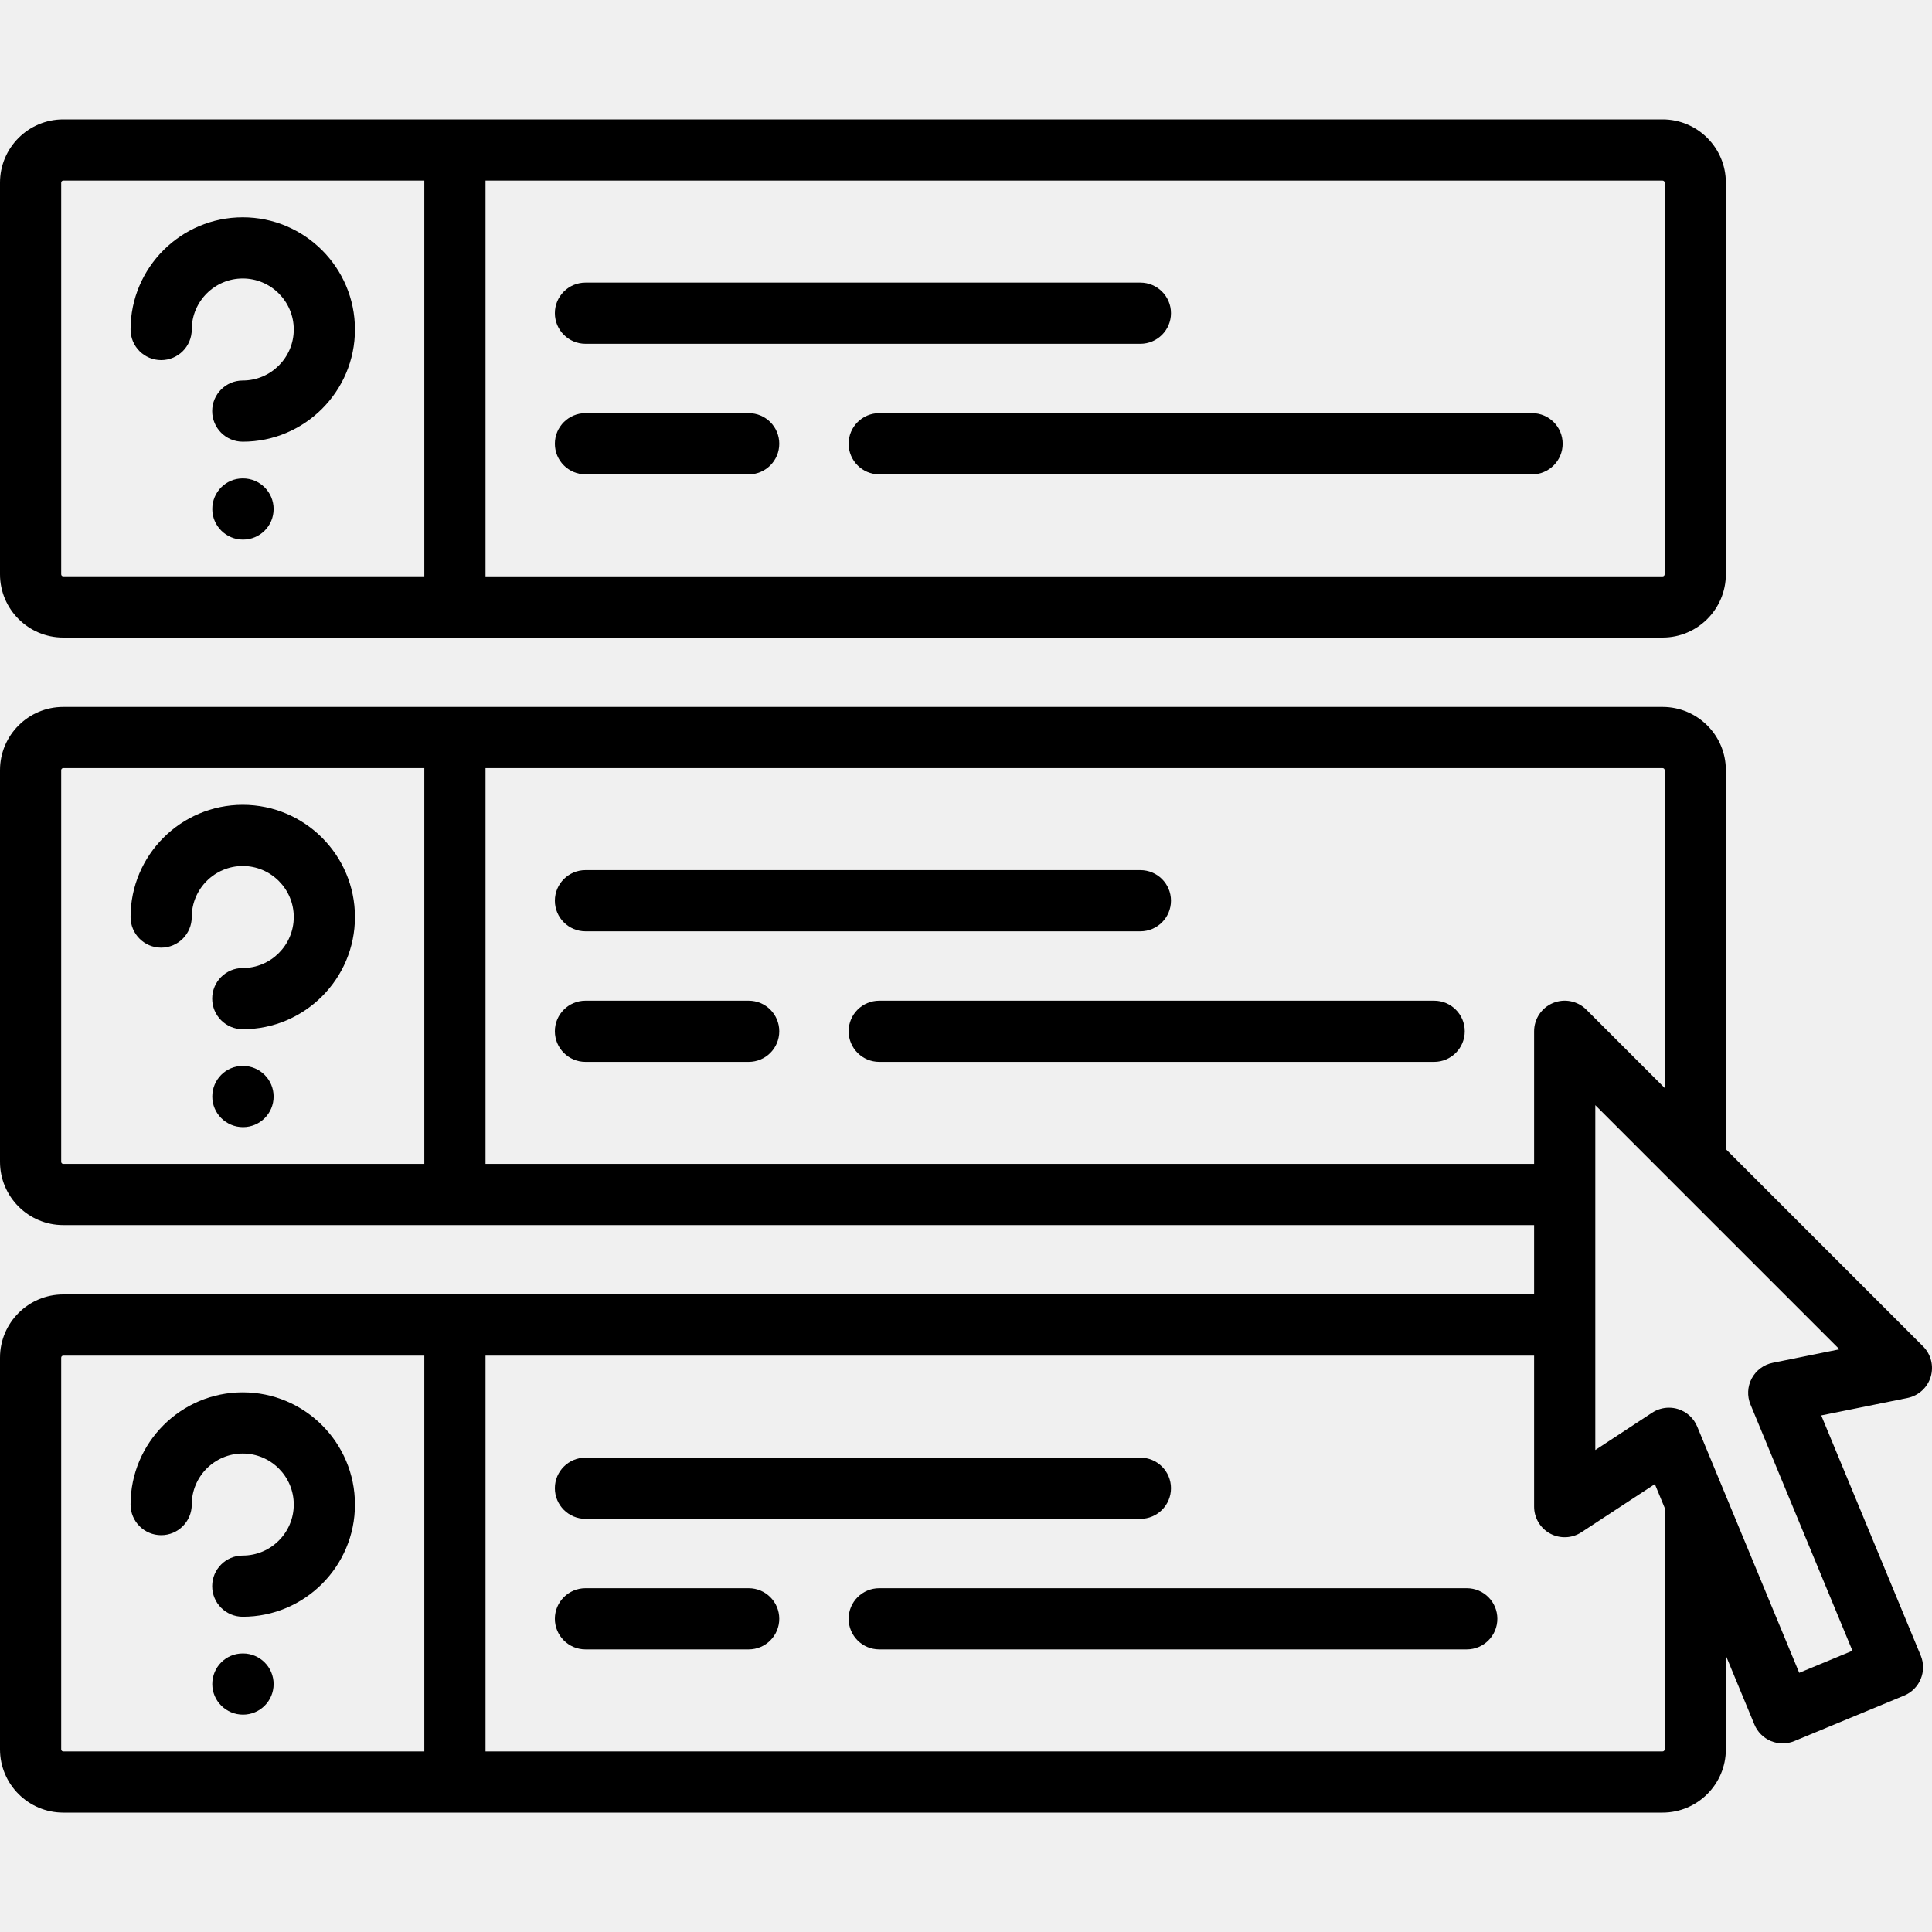
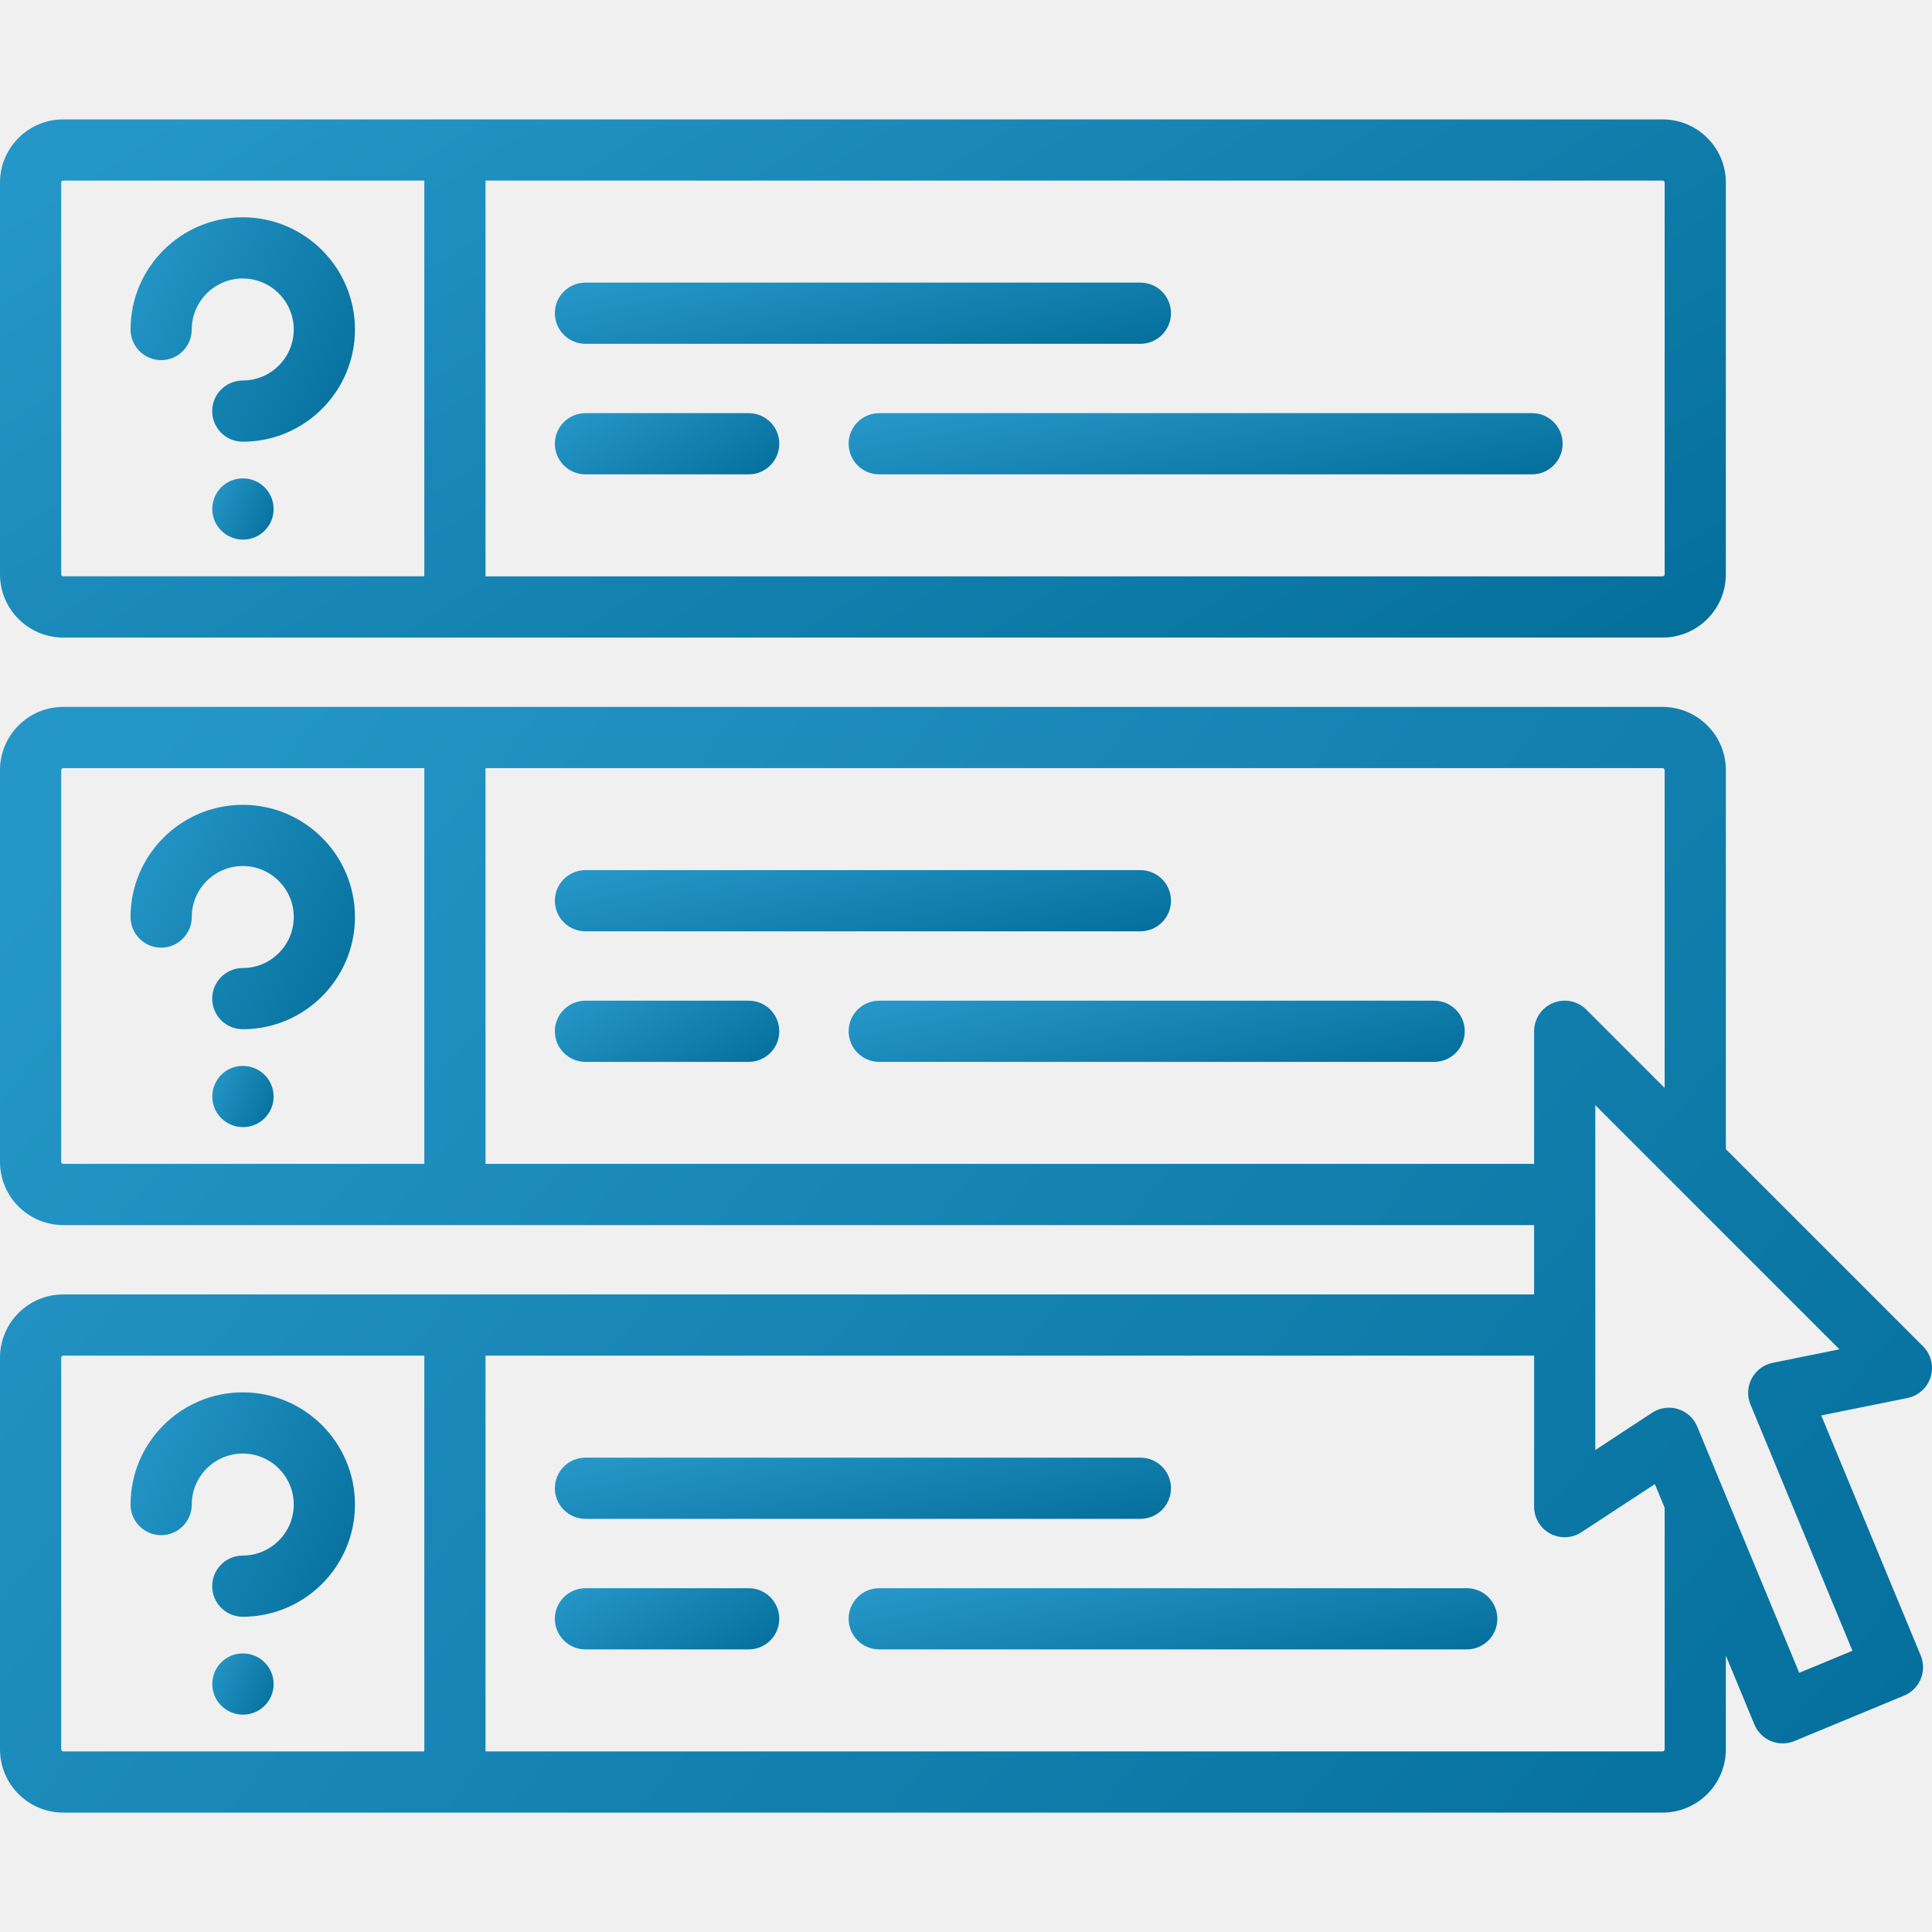
<svg xmlns="http://www.w3.org/2000/svg" width="40" height="40" viewBox="0 0 40 40" fill="none">
  <g clipPath="url(#clip0_1422_18764)">
    <path d="M34.422 2.472H1.309C0.587 2.472 0 3.059 0 3.781V11.89C0 12.612 0.587 13.2 1.309 13.2H34.422C35.144 13.2 35.732 12.612 35.732 11.89V3.781C35.732 3.059 35.145 2.472 34.422 2.472ZM8.785 11.932H1.309C1.286 11.932 1.267 11.914 1.267 11.89V3.781C1.267 3.758 1.286 3.739 1.309 3.739H8.785V11.932ZM34.465 11.89C34.465 11.914 34.446 11.933 34.422 11.933H10.052V3.739H34.422C34.446 3.739 34.465 3.758 34.465 3.781V11.89Z" fill="url(#paint0_linear_1422_18764)" />
    <path d="M23.61 5.851H12.122C11.772 5.851 11.488 6.134 11.488 6.484C11.488 6.834 11.772 7.118 12.122 7.118H23.61C23.96 7.118 24.244 6.834 24.244 6.484C24.244 6.134 23.96 5.851 23.61 5.851Z" fill="url(#paint1_linear_1422_18764)" />
    <path d="M31.72 8.554H18.204C17.854 8.554 17.57 8.837 17.57 9.187C17.57 9.537 17.854 9.821 18.204 9.821H31.72C32.069 9.821 32.353 9.537 32.353 9.187C32.353 8.837 32.069 8.554 31.72 8.554Z" fill="url(#paint2_linear_1422_18764)" />
    <path d="M15.501 8.554H12.122C11.772 8.554 11.488 8.837 11.488 9.187C11.488 9.537 11.772 9.821 12.122 9.821H15.501C15.851 9.821 16.134 9.537 16.134 9.187C16.134 8.837 15.851 8.554 15.501 8.554Z" fill="url(#paint3_linear_1422_18764)" />
    <path d="M5.026 4.499C3.745 4.499 2.703 5.541 2.703 6.822C2.703 7.172 2.987 7.456 3.337 7.456C3.686 7.456 3.97 7.172 3.97 6.822C3.97 6.24 4.444 5.766 5.026 5.766C5.608 5.766 6.082 6.24 6.082 6.822C6.082 7.404 5.608 7.878 5.026 7.878C4.676 7.878 4.393 8.162 4.393 8.511C4.393 8.861 4.676 9.145 5.026 9.145C6.307 9.145 7.349 8.103 7.349 6.822C7.349 5.541 6.307 4.499 5.026 4.499Z" fill="url(#paint4_linear_1422_18764)" />
    <path d="M5.031 9.905H5.025C4.675 9.905 4.395 10.189 4.395 10.539C4.395 10.889 4.682 11.172 5.031 11.172C5.381 11.172 5.665 10.889 5.665 10.539C5.665 10.189 5.381 9.905 5.031 9.905Z" fill="url(#paint5_linear_1422_18764)" />
    <path d="M23.61 18.015H12.122C11.772 18.015 11.488 18.298 11.488 18.648C11.488 18.998 11.772 19.282 12.122 19.282H23.61C23.96 19.282 24.244 18.998 24.244 18.648C24.244 18.298 23.96 18.015 23.61 18.015Z" fill="url(#paint6_linear_1422_18764)" />
    <path d="M29.692 20.718H18.204C17.854 20.718 17.57 21.001 17.57 21.351C17.57 21.701 17.854 21.985 18.204 21.985H29.692C30.042 21.985 30.326 21.701 30.326 21.351C30.326 21.001 30.042 20.718 29.692 20.718Z" fill="url(#paint7_linear_1422_18764)" />
    <path d="M15.501 20.718H12.122C11.772 20.718 11.488 21.001 11.488 21.351C11.488 21.701 11.772 21.985 12.122 21.985H15.501C15.851 21.985 16.134 21.701 16.134 21.351C16.134 21.001 15.851 20.718 15.501 20.718Z" fill="url(#paint8_linear_1422_18764)" />
    <path d="M5.026 16.663C3.745 16.663 2.703 17.705 2.703 18.986C2.703 19.336 2.987 19.62 3.337 19.62C3.686 19.62 3.97 19.336 3.97 18.986C3.97 18.404 4.444 17.93 5.026 17.93C5.608 17.93 6.082 18.404 6.082 18.986C6.082 19.568 5.608 20.042 5.026 20.042C4.676 20.042 4.393 20.326 4.393 20.675C4.393 21.025 4.676 21.309 5.026 21.309C6.307 21.309 7.349 20.267 7.349 18.986C7.349 17.705 6.307 16.663 5.026 16.663Z" fill="url(#paint9_linear_1422_18764)" />
    <path d="M5.031 22.069H5.025C4.675 22.069 4.395 22.353 4.395 22.703C4.395 23.053 4.682 23.336 5.031 23.336C5.381 23.336 5.665 23.053 5.665 22.703C5.665 22.353 5.381 22.069 5.031 22.069Z" fill="url(#paint10_linear_1422_18764)" />
    <path d="M23.61 30.179H12.122C11.772 30.179 11.488 30.462 11.488 30.812C11.488 31.162 11.772 31.446 12.122 31.446H23.61C23.96 31.446 24.244 31.162 24.244 30.812C24.244 30.462 23.96 30.179 23.61 30.179Z" fill="url(#paint11_linear_1422_18764)" />
    <path d="M30.368 32.882H18.204C17.854 32.882 17.57 33.166 17.57 33.515C17.57 33.865 17.854 34.149 18.204 34.149H30.368C30.718 34.149 31.001 33.865 31.001 33.515C31.001 33.166 30.718 32.882 30.368 32.882Z" fill="url(#paint12_linear_1422_18764)" />
    <path d="M15.501 32.882H12.122C11.772 32.882 11.488 33.166 11.488 33.515C11.488 33.865 11.772 34.149 12.122 34.149H15.501C15.851 34.149 16.134 33.865 16.134 33.515C16.134 33.166 15.851 32.882 15.501 32.882Z" fill="url(#paint13_linear_1422_18764)" />
    <path d="M5.026 28.827C3.745 28.827 2.703 29.869 2.703 31.15C2.703 31.5 2.987 31.784 3.337 31.784C3.686 31.784 3.97 31.5 3.97 31.15C3.97 30.568 4.444 30.094 5.026 30.094C5.608 30.094 6.082 30.568 6.082 31.15C6.082 31.732 5.608 32.206 5.026 32.206C4.676 32.206 4.393 32.49 4.393 32.84C4.393 33.189 4.676 33.473 5.026 33.473C6.307 33.473 7.349 32.431 7.349 31.15C7.349 29.869 6.307 28.827 5.026 28.827Z" fill="url(#paint14_linear_1422_18764)" />
    <path d="M5.031 34.233H5.025C4.675 34.233 4.395 34.517 4.395 34.867C4.395 35.217 4.682 35.5 5.031 35.5C5.381 35.5 5.665 35.217 5.665 34.867C5.665 34.517 5.381 34.233 5.031 34.233Z" fill="url(#paint15_linear_1422_18764)" />
    <path d="M39.973 28.506C40.04 28.282 39.98 28.04 39.815 27.875L35.732 23.792V15.945C35.732 15.223 35.144 14.636 34.422 14.636H1.309C0.587 14.636 0 15.223 0 15.945V24.054C0 24.776 0.587 25.364 1.309 25.364H31.762V26.8H1.309C0.587 26.8 0 27.387 0 28.109V36.218C0 36.94 0.587 37.528 1.309 37.528H34.422C35.144 37.528 35.732 36.94 35.732 36.218V34.277L36.323 35.704C36.387 35.859 36.51 35.982 36.666 36.047C36.743 36.079 36.826 36.095 36.908 36.095C36.99 36.095 37.073 36.079 37.15 36.047L39.424 35.105C39.747 34.971 39.9 34.6 39.767 34.277L37.707 29.305L39.492 28.944C39.721 28.897 39.906 28.729 39.973 28.506ZM8.785 24.097H1.309C1.286 24.097 1.267 24.078 1.267 24.054V15.945C1.267 15.922 1.286 15.903 1.309 15.903H8.785V24.097ZM10.052 24.097V15.903H34.422C34.446 15.903 34.465 15.922 34.465 15.945V22.525L32.843 20.903C32.662 20.722 32.389 20.668 32.153 20.766C31.916 20.864 31.762 21.095 31.762 21.351V24.097L10.052 24.097ZM8.785 36.261H1.309C1.286 36.261 1.267 36.242 1.267 36.218V28.109C1.267 28.086 1.286 28.067 1.309 28.067H8.785V36.261ZM34.465 36.218C34.465 36.242 34.446 36.261 34.422 36.261H10.052V28.067H31.762V31.193C31.762 31.426 31.889 31.64 32.094 31.751C32.299 31.861 32.548 31.851 32.742 31.723L34.262 30.727L34.465 31.218V36.218ZM36.702 28.216C36.516 28.253 36.357 28.372 36.268 28.539C36.179 28.706 36.169 28.904 36.242 29.079L38.353 34.177L37.251 34.634L35.139 29.536C35.067 29.361 34.921 29.229 34.741 29.173C34.679 29.154 34.617 29.145 34.554 29.145C34.432 29.145 34.311 29.18 34.207 29.248L33.029 30.021V22.881L38.084 27.936L36.702 28.216Z" fill="url(#paint16_linear_1422_18764)" />
  </g>
  <defs>
    <linearGradient id="paint0_linear_1422_18764" x1="-2.63724e-07" y1="2.789" x2="14.884" y2="26.363" gradientUnits="userSpaceOnUse">
-       <stop offset="0.053" stopColor="#2496C7" />
-       <stop offset="1" stopColor="#046E9B" />
+       <stop offset="0.053" stop-color="#2496C7" />
+       <stop offset="1" stop-color="#046E9B" />
    </linearGradient>
    <linearGradient id="paint1_linear_1422_18764" x1="11.488" y1="5.888" x2="12.268" y2="9.619" gradientUnits="userSpaceOnUse">
-       <stop offset="0.053" stopColor="#2496C7" />
-       <stop offset="1" stopColor="#046E9B" />
+       <stop offset="0.053" stop-color="#2496C7" />
+       <stop offset="1" stop-color="#046E9B" />
    </linearGradient>
    <linearGradient id="paint2_linear_1422_18764" x1="17.57" y1="8.591" x2="18.25" y2="12.363" gradientUnits="userSpaceOnUse">
-       <stop offset="0.053" stopColor="#2496C7" />
-       <stop offset="1" stopColor="#046E9B" />
+       <stop offset="0.053" stop-color="#2496C7" />
+       <stop offset="1" stop-color="#046E9B" />
    </linearGradient>
    <linearGradient id="paint3_linear_1422_18764" x1="11.488" y1="8.591" x2="13.169" y2="11.521" gradientUnits="userSpaceOnUse">
-       <stop offset="0.053" stopColor="#2496C7" />
-       <stop offset="1" stopColor="#046E9B" />
+       <stop offset="0.053" stop-color="#2496C7" />
+       <stop offset="1" stop-color="#046E9B" />
    </linearGradient>
    <linearGradient id="paint4_linear_1422_18764" x1="2.703" y1="4.636" x2="8.241" y2="7.27" gradientUnits="userSpaceOnUse">
-       <stop offset="0.053" stopColor="#2496C7" />
-       <stop offset="1" stopColor="#046E9B" />
+       <stop offset="0.053" stop-color="#2496C7" />
+       <stop offset="1" stop-color="#046E9B" />
    </linearGradient>
    <linearGradient id="paint5_linear_1422_18764" x1="4.395" y1="9.943" x2="5.907" y2="10.664" gradientUnits="userSpaceOnUse">
-       <stop offset="0.053" stopColor="#2496C7" />
-       <stop offset="1" stopColor="#046E9B" />
+       <stop offset="0.053" stop-color="#2496C7" />
+       <stop offset="1" stop-color="#046E9B" />
    </linearGradient>
    <linearGradient id="paint6_linear_1422_18764" x1="11.488" y1="18.052" x2="12.268" y2="21.783" gradientUnits="userSpaceOnUse">
-       <stop offset="0.053" stopColor="#2496C7" />
-       <stop offset="1" stopColor="#046E9B" />
+       <stop offset="0.053" stop-color="#2496C7" />
+       <stop offset="1" stop-color="#046E9B" />
    </linearGradient>
    <linearGradient id="paint7_linear_1422_18764" x1="17.57" y1="20.755" x2="18.35" y2="24.486" gradientUnits="userSpaceOnUse">
-       <stop offset="0.053" stopColor="#2496C7" />
-       <stop offset="1" stopColor="#046E9B" />
+       <stop offset="0.053" stop-color="#2496C7" />
+       <stop offset="1" stop-color="#046E9B" />
    </linearGradient>
    <linearGradient id="paint8_linear_1422_18764" x1="11.488" y1="20.755" x2="13.169" y2="23.686" gradientUnits="userSpaceOnUse">
-       <stop offset="0.053" stopColor="#2496C7" />
-       <stop offset="1" stopColor="#046E9B" />
+       <stop offset="0.053" stop-color="#2496C7" />
+       <stop offset="1" stop-color="#046E9B" />
    </linearGradient>
    <linearGradient id="paint9_linear_1422_18764" x1="2.703" y1="16.8" x2="8.241" y2="19.434" gradientUnits="userSpaceOnUse">
-       <stop offset="0.053" stopColor="#2496C7" />
-       <stop offset="1" stopColor="#046E9B" />
+       <stop offset="0.053" stop-color="#2496C7" />
+       <stop offset="1" stop-color="#046E9B" />
    </linearGradient>
    <linearGradient id="paint10_linear_1422_18764" x1="4.395" y1="22.107" x2="5.907" y2="22.828" gradientUnits="userSpaceOnUse">
-       <stop offset="0.053" stopColor="#2496C7" />
-       <stop offset="1" stopColor="#046E9B" />
+       <stop offset="0.053" stop-color="#2496C7" />
+       <stop offset="1" stop-color="#046E9B" />
    </linearGradient>
    <linearGradient id="paint11_linear_1422_18764" x1="11.488" y1="30.216" x2="12.268" y2="33.947" gradientUnits="userSpaceOnUse">
-       <stop offset="0.053" stopColor="#2496C7" />
-       <stop offset="1" stopColor="#046E9B" />
+       <stop offset="0.053" stop-color="#2496C7" />
+       <stop offset="1" stop-color="#046E9B" />
    </linearGradient>
    <linearGradient id="paint12_linear_1422_18764" x1="17.57" y1="32.919" x2="18.314" y2="36.666" gradientUnits="userSpaceOnUse">
-       <stop offset="0.053" stopColor="#2496C7" />
-       <stop offset="1" stopColor="#046E9B" />
+       <stop offset="0.053" stop-color="#2496C7" />
+       <stop offset="1" stop-color="#046E9B" />
    </linearGradient>
    <linearGradient id="paint13_linear_1422_18764" x1="11.488" y1="32.919" x2="13.169" y2="35.85" gradientUnits="userSpaceOnUse">
-       <stop offset="0.053" stopColor="#2496C7" />
-       <stop offset="1" stopColor="#046E9B" />
+       <stop offset="0.053" stop-color="#2496C7" />
+       <stop offset="1" stop-color="#046E9B" />
    </linearGradient>
    <linearGradient id="paint14_linear_1422_18764" x1="2.703" y1="28.965" x2="8.241" y2="31.598" gradientUnits="userSpaceOnUse">
-       <stop offset="0.053" stopColor="#2496C7" />
-       <stop offset="1" stopColor="#046E9B" />
+       <stop offset="0.053" stop-color="#2496C7" />
+       <stop offset="1" stop-color="#046E9B" />
    </linearGradient>
    <linearGradient id="paint15_linear_1422_18764" x1="4.395" y1="34.271" x2="5.907" y2="34.992" gradientUnits="userSpaceOnUse">
-       <stop offset="0.053" stopColor="#2496C7" />
-       <stop offset="1" stopColor="#046E9B" />
+       <stop offset="0.053" stop-color="#2496C7" />
+       <stop offset="1" stop-color="#046E9B" />
    </linearGradient>
    <linearGradient id="paint16_linear_1422_18764" x1="-2.95227e-07" y1="15.312" x2="34.583" y2="44.047" gradientUnits="userSpaceOnUse">
-       <stop offset="0.053" stopColor="#2496C7" />
-       <stop offset="1" stopColor="#046E9B" />
+       <stop offset="0.053" stop-color="#2496C7" />
+       <stop offset="1" stop-color="#046E9B" />
    </linearGradient>
    <clipPath id="clip0_1422_18764">
      <rect width="40" height="40" fill="white" />
    </clipPath>
  </defs>
</svg>
